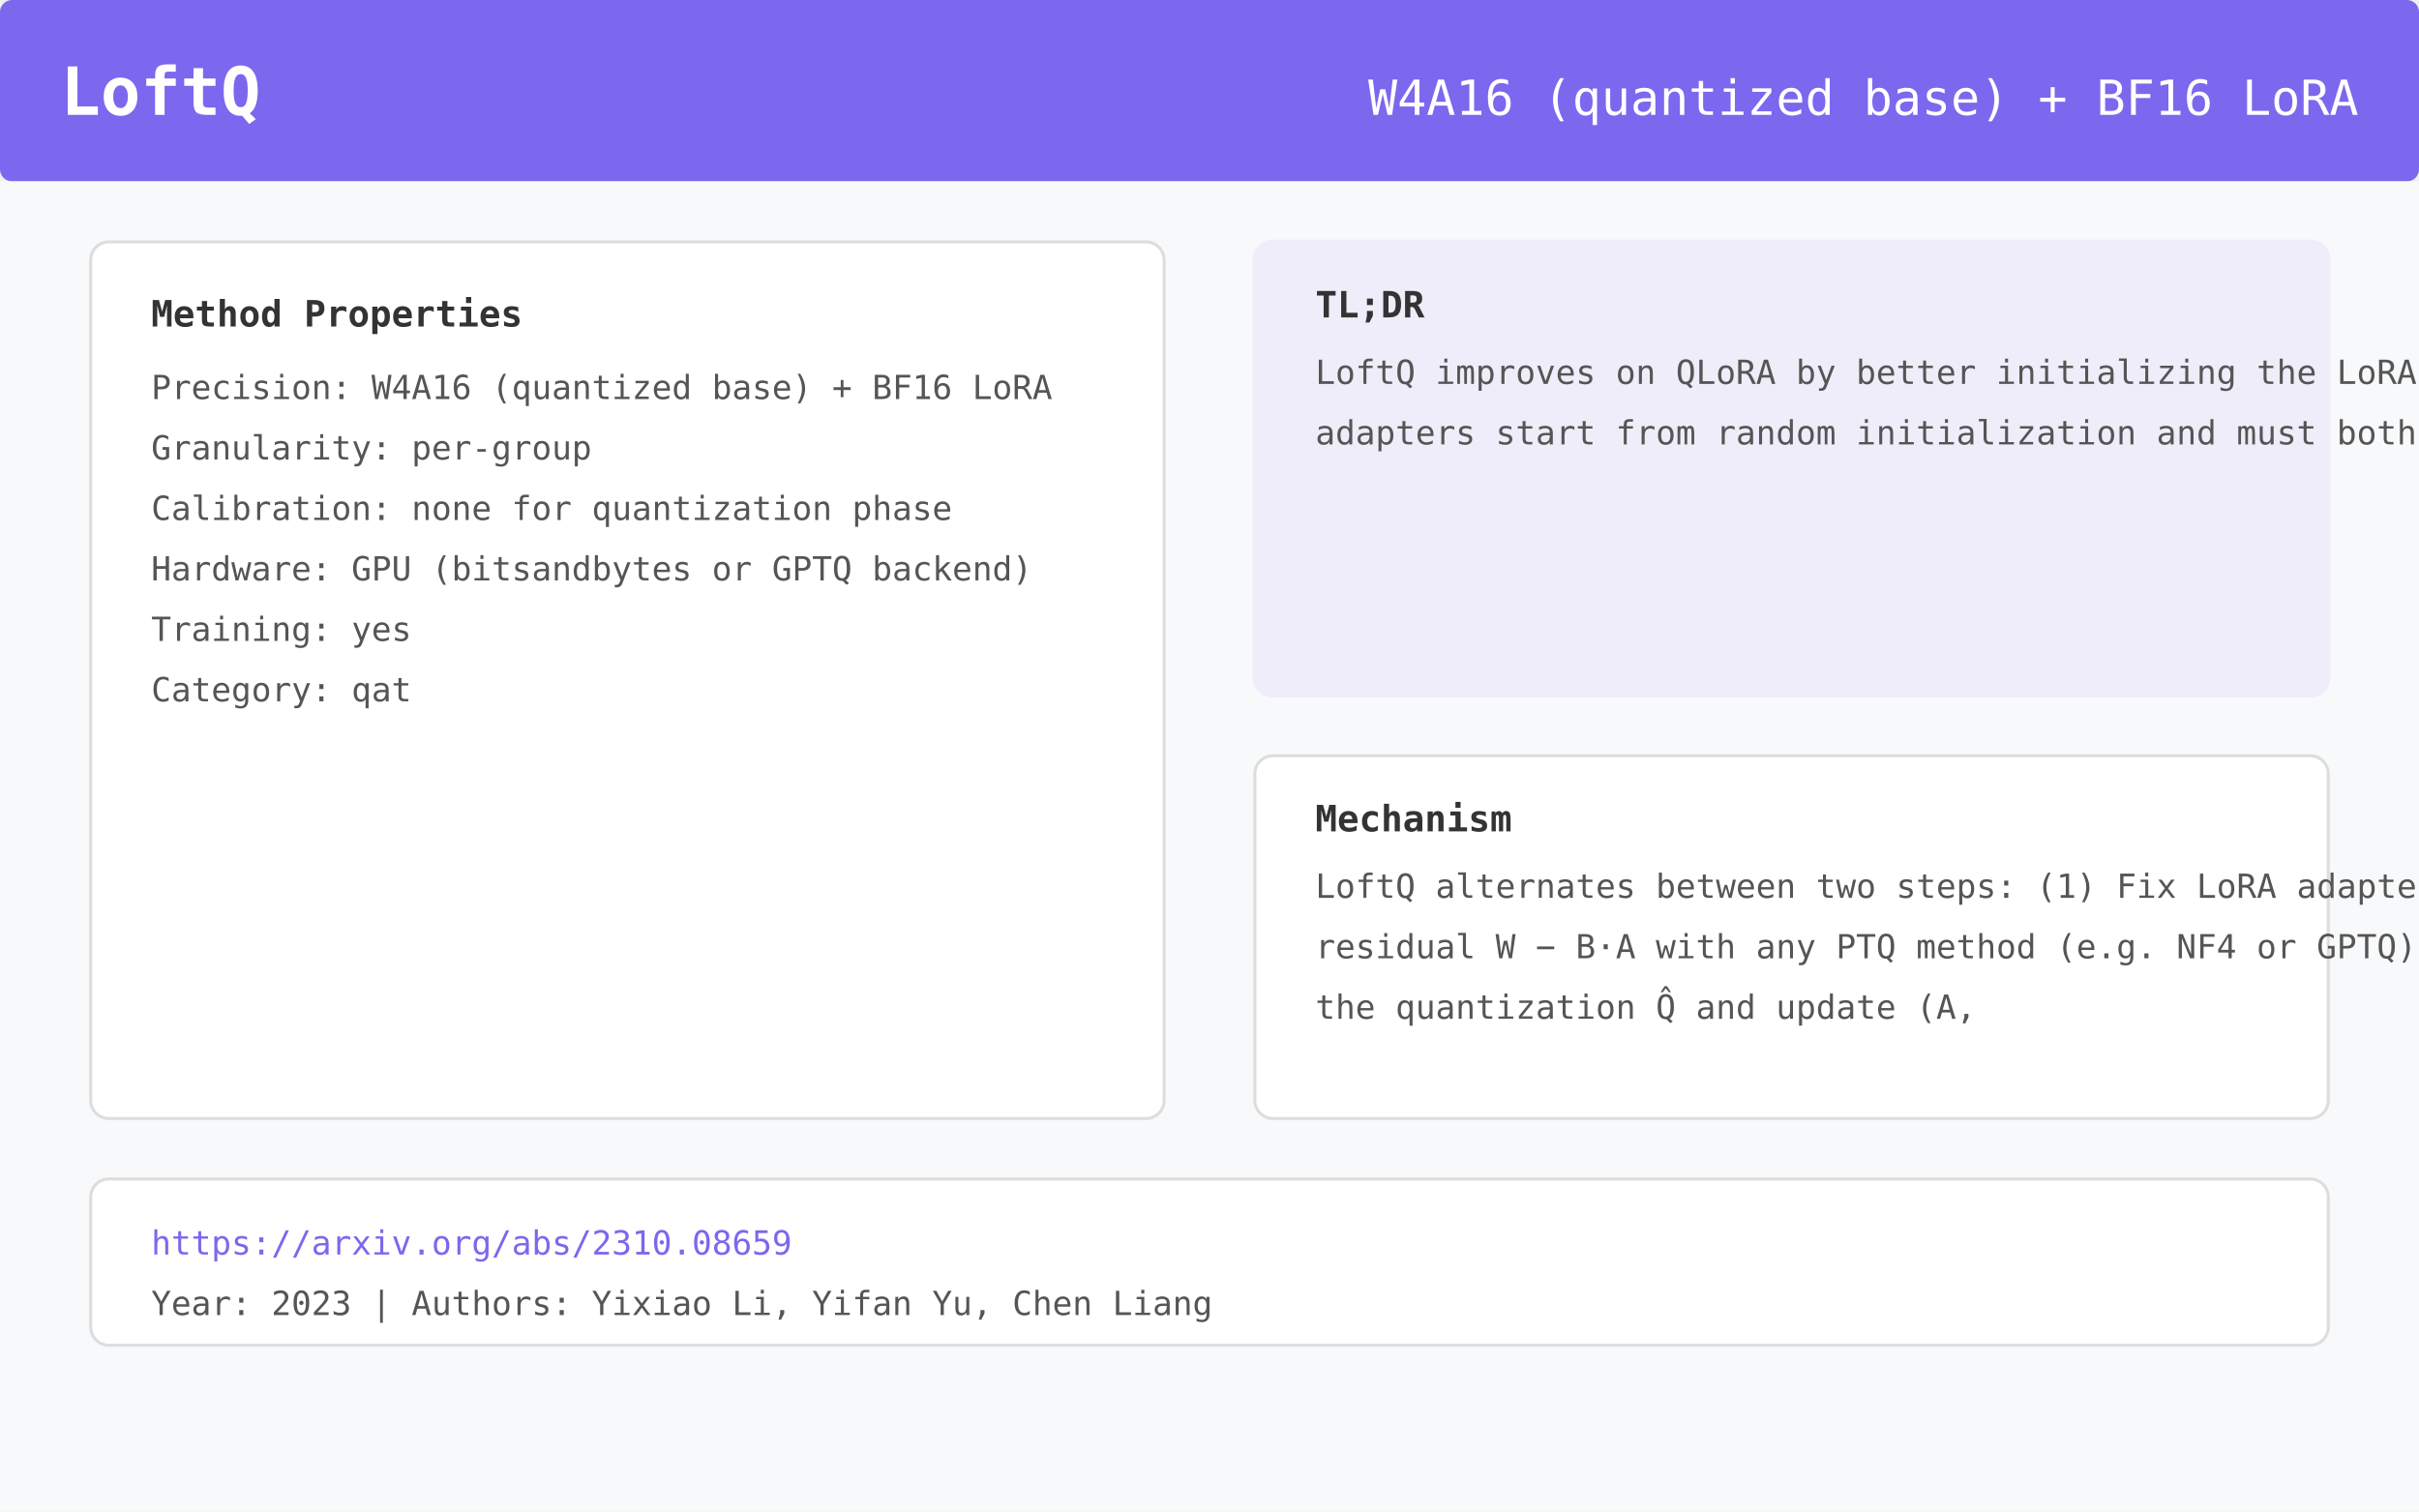
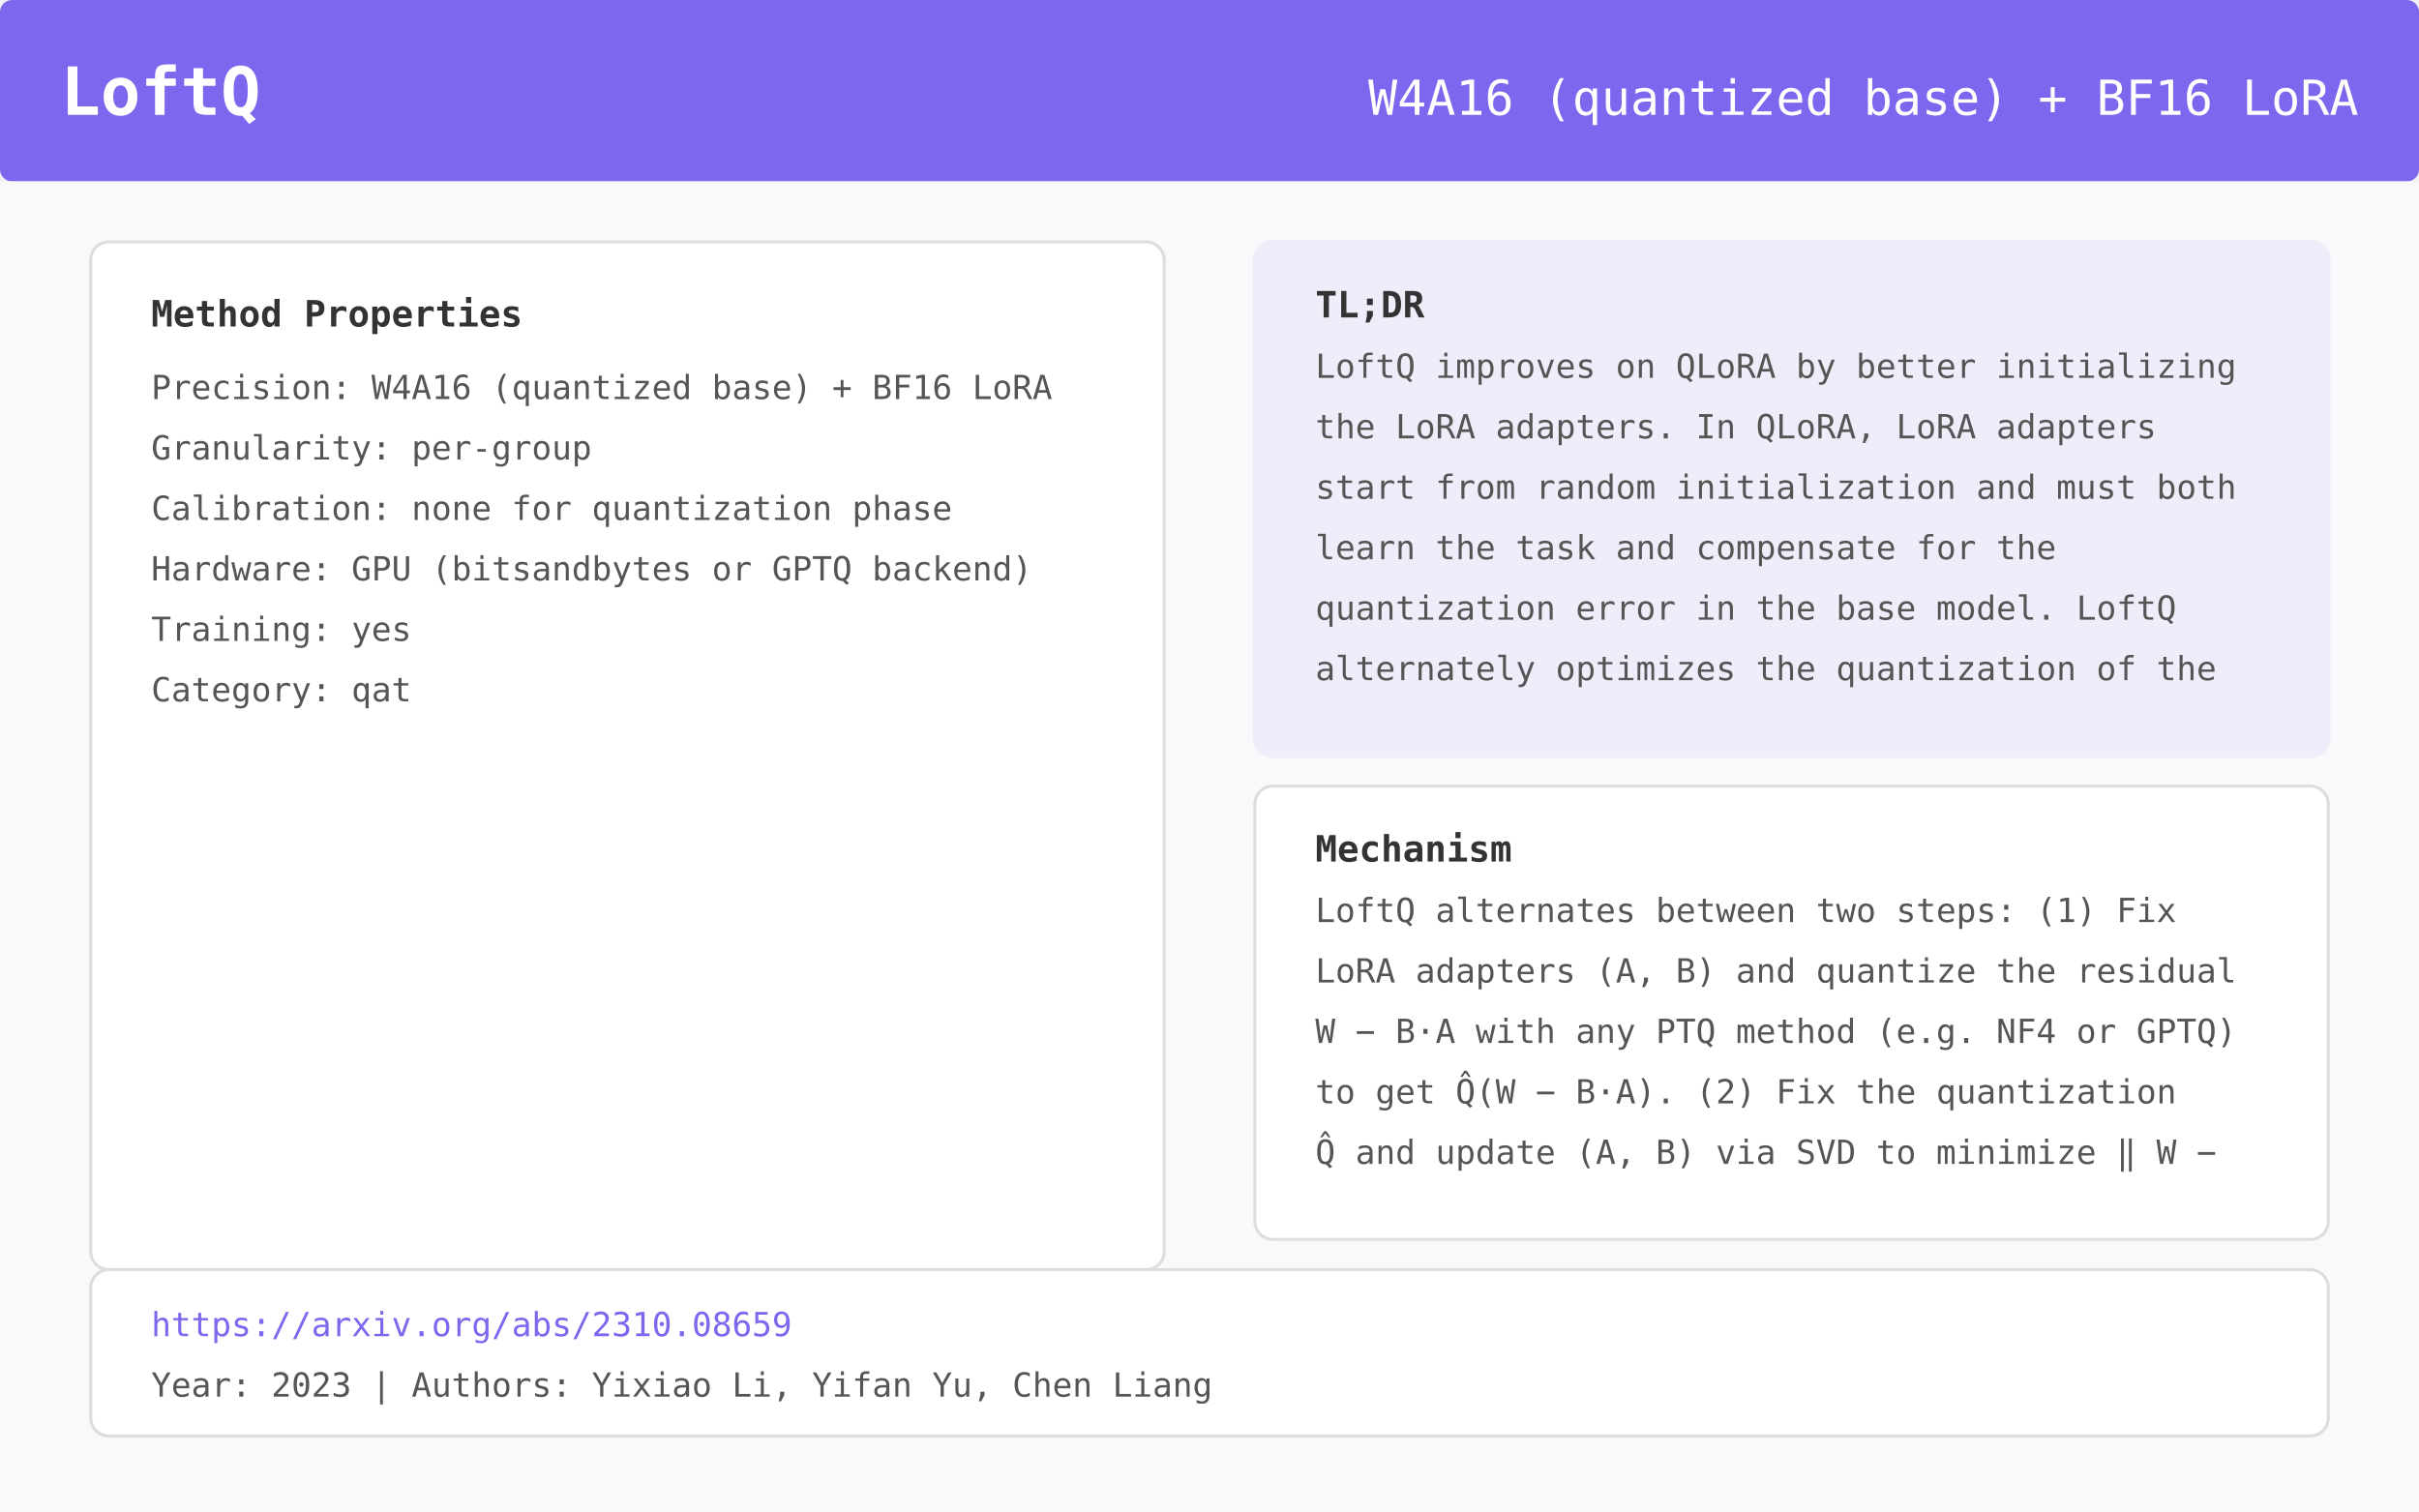
<svg xmlns="http://www.w3.org/2000/svg" viewBox="0 0 800 500" width="800" height="500">
  <rect x="0" y="0" width="800" height="60" fill="#7B68EE" rx="4" />
  <text x="20" y="38" font-family="monospace" font-size="22" font-weight="bold" fill="white">LoftQ</text>
  <text x="780" y="38" font-family="monospace" font-size="16" fill="white" text-anchor="end">W4A16 (quantized base) + BF16 LoRA</text>
  <rect x="0" y="60" width="800" height="440" fill="#F8F9FA" rx="0" />
-   <rect x="30" y="80" width="355" height="290" rx="6" fill="white" stroke="#ddd" stroke-width="1" />
+   <rect x="30" y="80" width="355" height="340" rx="6" fill="white" stroke="#ddd" stroke-width="1" />
  <text x="50" y="108" font-family="monospace" font-size="12" font-weight="bold" fill="#333">Method Properties</text>
  <text x="50" y="132" font-family="monospace" font-size="11" fill="#555">Precision:    W4A16 (quantized base) + BF16 LoRA</text>
  <text x="50" y="152" font-family="monospace" font-size="11" fill="#555">Granularity:  per-group</text>
  <text x="50" y="172" font-family="monospace" font-size="11" fill="#555">Calibration:  none for quantization phase</text>
  <text x="50" y="192" font-family="monospace" font-size="11" fill="#555">Hardware:     GPU (bitsandbytes or GPTQ backend)</text>
  <text x="50" y="212" font-family="monospace" font-size="11" fill="#555">Training:     yes</text>
  <text x="50" y="232" font-family="monospace" font-size="11" fill="#555">Category:     qat</text>
-   <rect x="415" y="80" width="355" height="150" rx="6" fill="#7B68EE" opacity="0.08" stroke="#7B68EE" stroke-width="1.5" />
+   <rect x="415" y="80" width="355" height="170" rx="6" fill="#7B68EE" opacity="0.08" stroke="#7B68EE" stroke-width="1.5" />
  <text x="435" y="105" font-family="monospace" font-size="12" font-weight="bold" fill="#333">TL;DR</text>
-   <text x="435" y="127" font-family="monospace" font-size="11" fill="#555">LoftQ improves on QLoRA by better initializing the LoRA adapters. In QLoRA, LoRA</text>
-   <text x="435" y="147" font-family="monospace" font-size="11" fill="#555">adapters start from random initialization and must both learn the task and comp</text>
-   <rect x="415" y="250" width="355" height="120" rx="6" fill="white" stroke="#ddd" stroke-width="1" />
-   <text x="435" y="275" font-family="monospace" font-size="12" font-weight="bold" fill="#333">Mechanism</text>
-   <text x="435" y="297" font-family="monospace" font-size="11" fill="#555">LoftQ alternates between two steps: (1) Fix LoRA adapters (A, B) and quantize the</text>
-   <text x="435" y="317" font-family="monospace" font-size="11" fill="#555">residual W − B·A with any PTQ method (e.g. NF4 or GPTQ) to get Q̂(W − B·A). (2) Fix</text>
-   <text x="435" y="337" font-family="monospace" font-size="11" fill="#555">the quantization Q̂ and update (A,</text>
-   <rect x="30" y="390" width="740" height="55" rx="6" fill="white" stroke="#ddd" stroke-width="1" />
-   <text x="50" y="415" font-family="monospace" font-size="11" fill="#7B68EE">https://arxiv.org/abs/2310.08659</text>
-   <text x="50" y="435" font-family="monospace" font-size="11" fill="#555">Year: 2023  |  Authors: Yixiao Li, Yifan Yu, Chen Liang</text>
+   <text x="435" y="125" font-family="monospace" font-size="11" fill="#555">LoftQ improves on QLoRA by better initializing</text>
+   <text x="435" y="145" font-family="monospace" font-size="11" fill="#555">the LoRA adapters. In QLoRA, LoRA adapters</text>
+   <text x="435" y="165" font-family="monospace" font-size="11" fill="#555">start from random initialization and must both</text>
+   <text x="435" y="185" font-family="monospace" font-size="11" fill="#555">learn the task and compensate for the</text>
+   <text x="435" y="205" font-family="monospace" font-size="11" fill="#555">quantization error in the base model. LoftQ</text>
+   <text x="435" y="225" font-family="monospace" font-size="11" fill="#555">alternately optimizes the quantization of the</text>
+   <rect x="415" y="260" width="355" height="150" rx="6" fill="white" stroke="#ddd" stroke-width="1" />
+   <text x="435" y="285" font-family="monospace" font-size="12" font-weight="bold" fill="#333">Mechanism</text>
+   <text x="435" y="305" font-family="monospace" font-size="11" fill="#555">LoftQ alternates between two steps: (1) Fix</text>
+   <text x="435" y="325" font-family="monospace" font-size="11" fill="#555">LoRA adapters (A, B) and quantize the residual</text>
+   <text x="435" y="345" font-family="monospace" font-size="11" fill="#555">W − B·A with any PTQ method (e.g. NF4 or GPTQ)</text>
+   <text x="435" y="365" font-family="monospace" font-size="11" fill="#555">to get Q̂(W − B·A). (2) Fix the quantization</text>
+   <text x="435" y="385" font-family="monospace" font-size="11" fill="#555">Q̂ and update (A, B) via SVD to minimize ‖ W −</text>
+   <rect x="30" y="420" width="740" height="55" rx="6" fill="white" stroke="#ddd" stroke-width="1" />
+   <text x="50" y="442" font-family="monospace" font-size="11" fill="#7B68EE">https://arxiv.org/abs/2310.08659</text>
+   <text x="50" y="462" font-family="monospace" font-size="11" fill="#555">Year: 2023  |  Authors: Yixiao Li, Yifan Yu, Chen Liang</text>
</svg>
